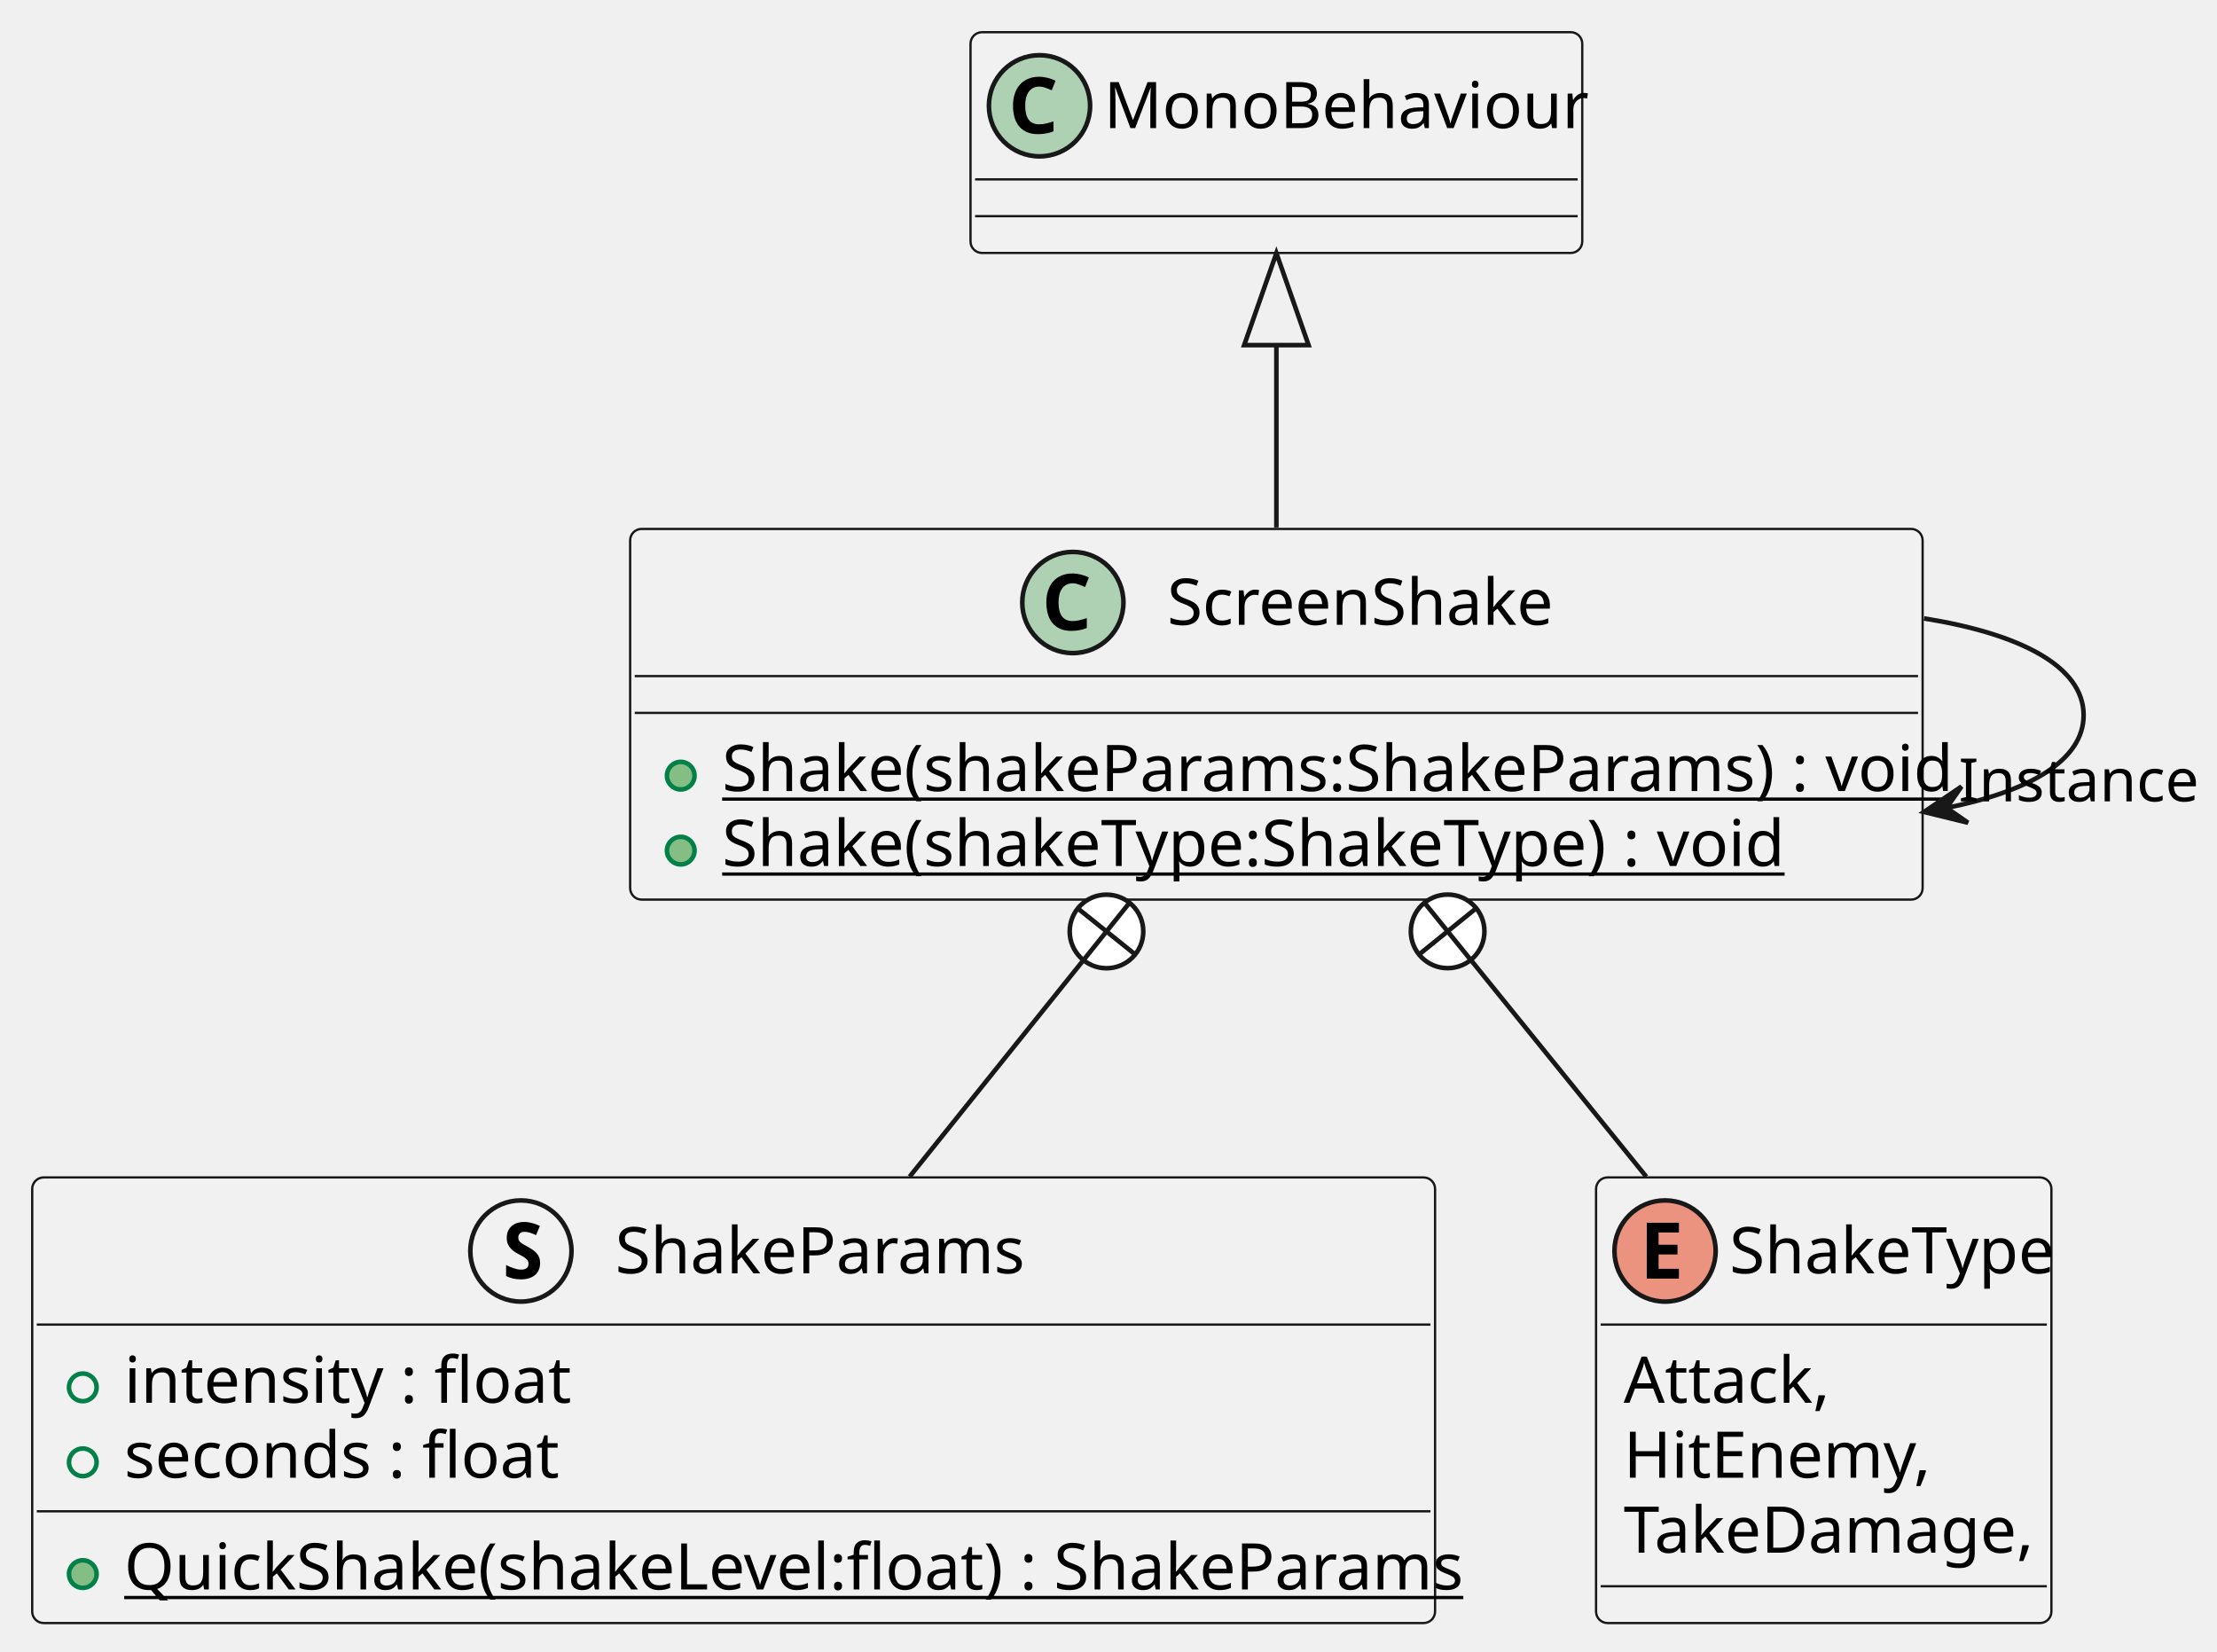
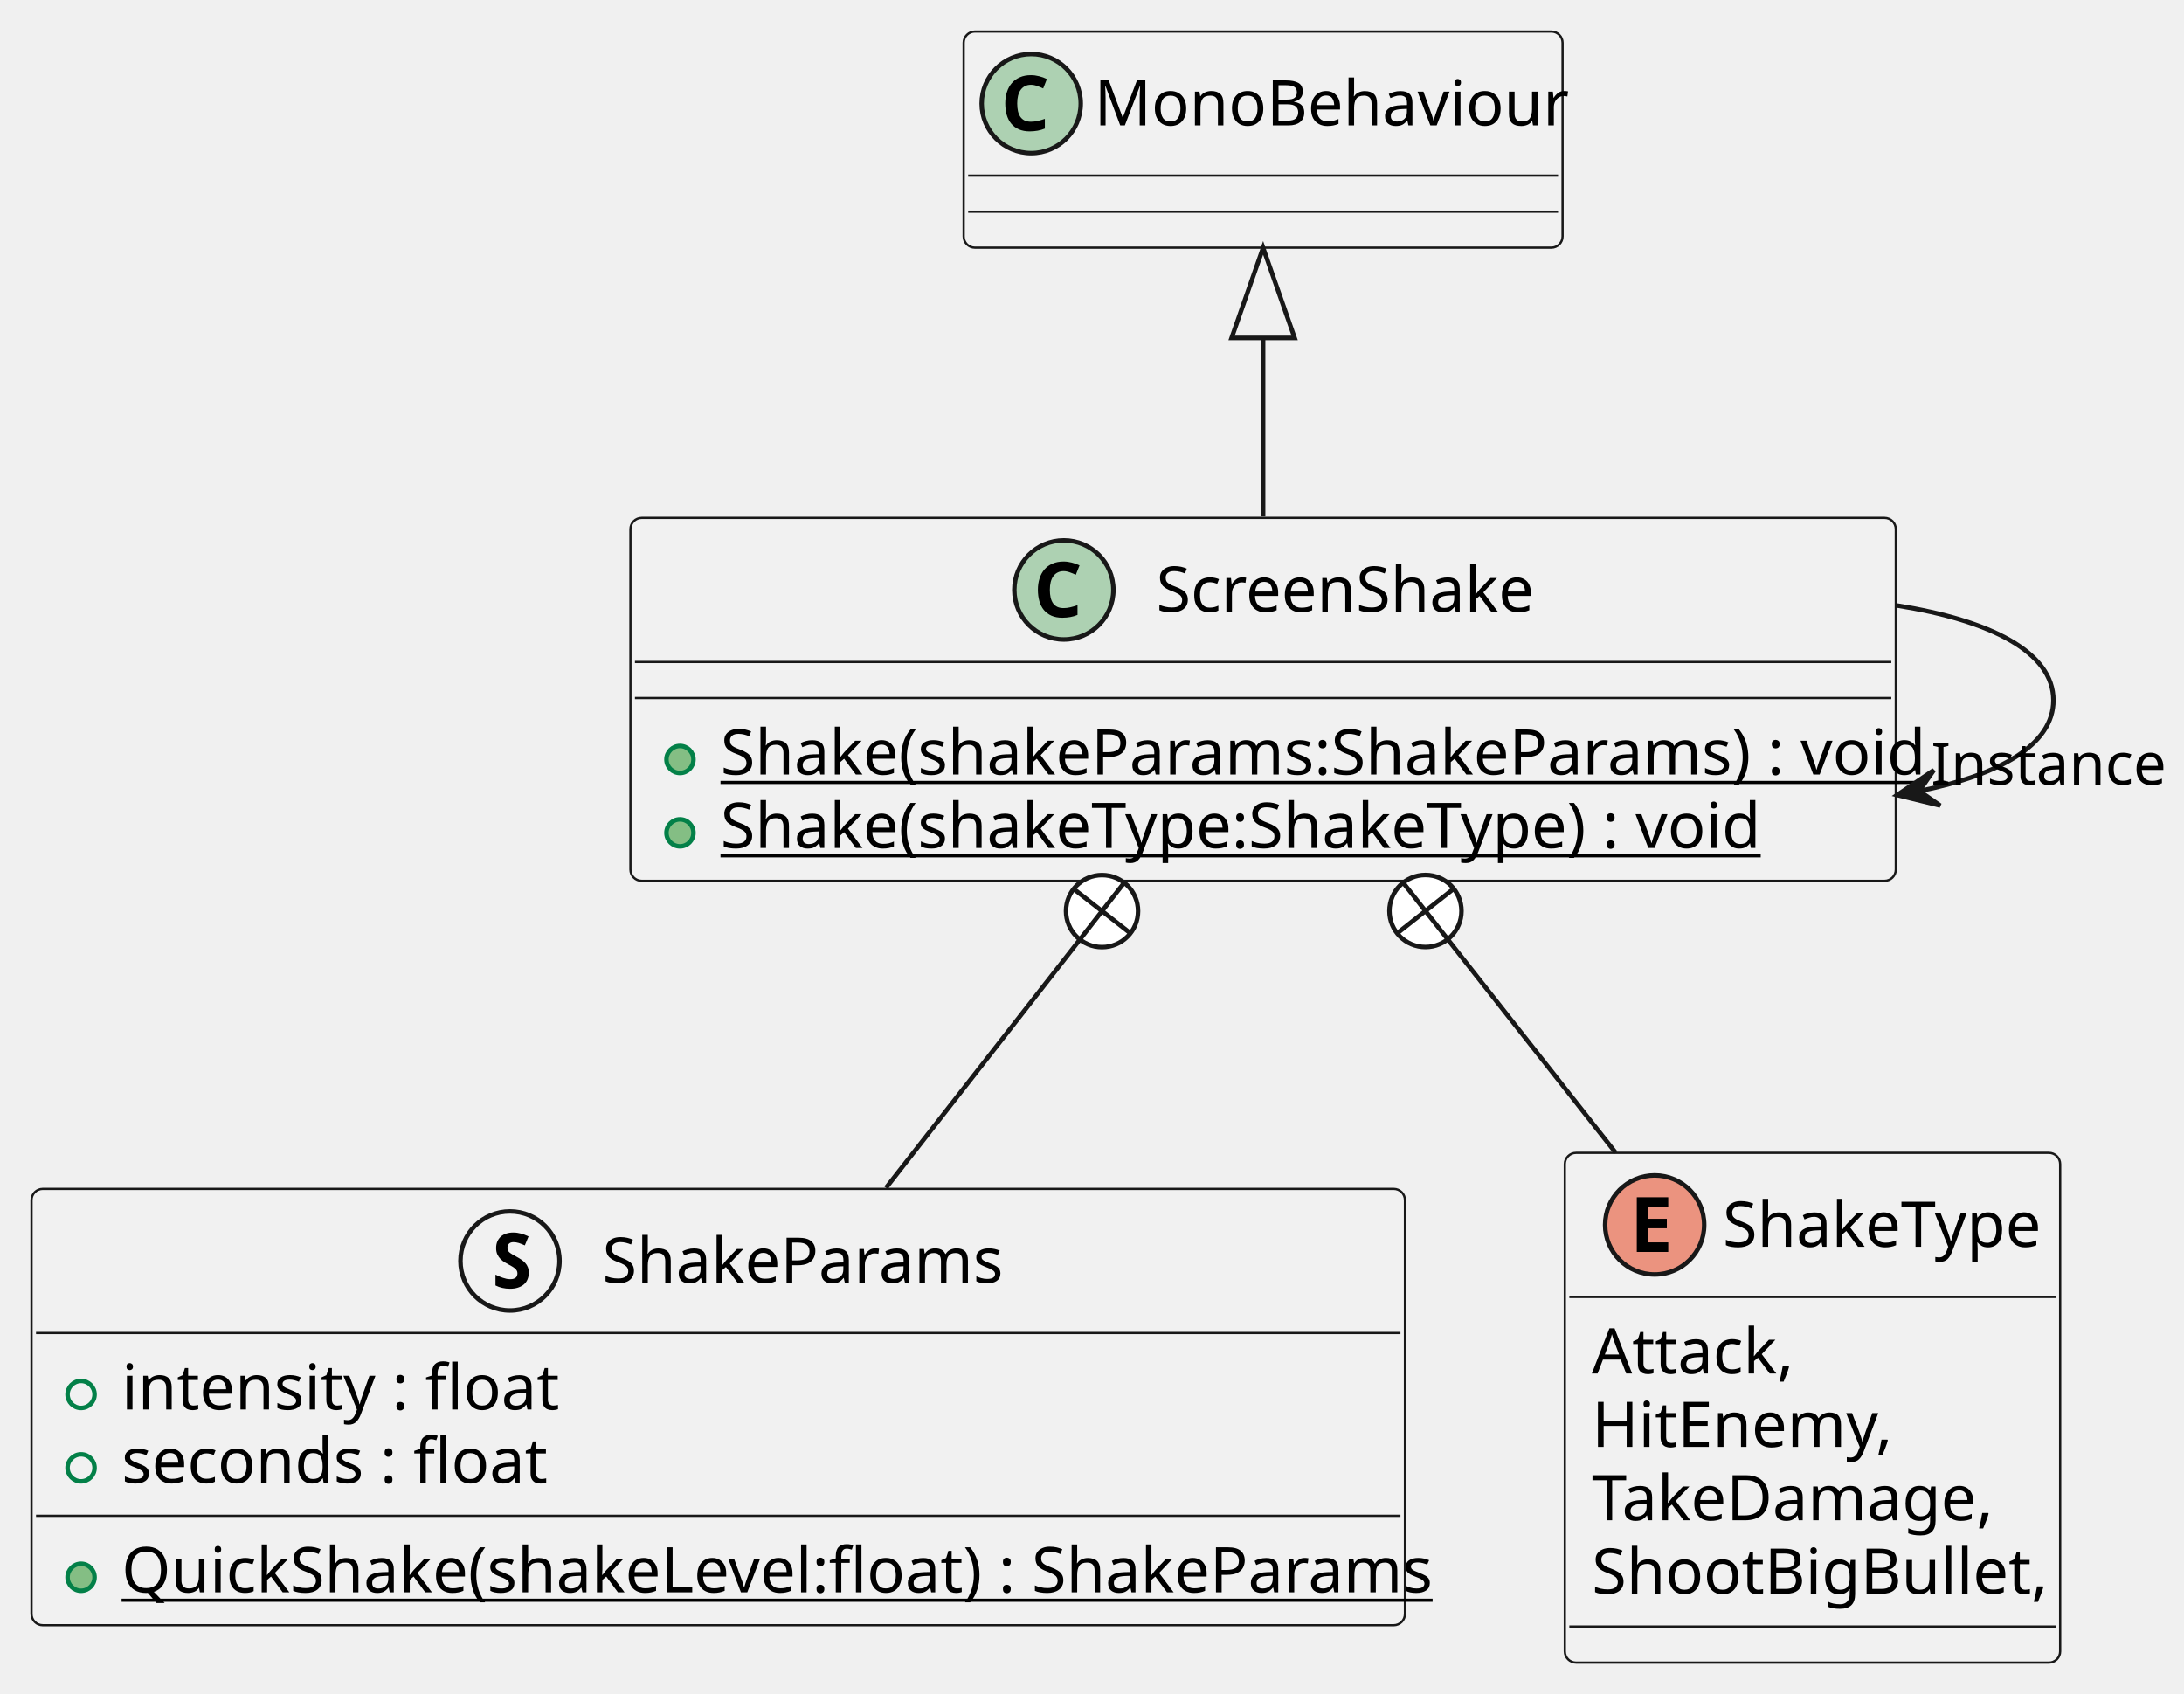
- <svg xmlns="http://www.w3.org/2000/svg" contentStyleType="text/css" height="359px" preserveAspectRatio="none" style="width:482px;height:359px;background:#FFFFFF;" version="1.1" viewBox="0 0 482 359" width="482px" zoomAndPan="magnify">
+ <svg xmlns="http://www.w3.org/2000/svg" contentStyleType="text/css" height="376px" preserveAspectRatio="none" style="width:485px;height:376px;background:#FFFFFF;" version="1.1" viewBox="0 0 485 376" width="485px" zoomAndPan="magnify">
  <defs />
  <g>
    <g id="elem_ScreenShake">
-       <rect codeLine="1" fill="#F1F1F1" height="80.594" id="ScreenShake" rx="2.5" ry="2.5" style="stroke:#181818;stroke-width:0.5;" width="281" x="137" y="115" />
-       <ellipse cx="233.25" cy="131" fill="#ADD1B2" rx="11" ry="11" style="stroke:#181818;stroke-width:1.0;" />
-       <path d="M233.188,126.828 Q232.438,126.828 231.875,127.125 Q231.312,127.406 230.922,127.938 Q230.531,128.469 230.328,129.25 Q230.141,130.016 230.141,130.969 Q230.141,131.938 230.312,132.703 Q230.5,133.453 230.859,133.969 Q231.234,134.484 231.812,134.766 Q232.391,135.031 233.188,135.031 Q233.922,135.031 234.656,134.859 Q235.406,134.688 236.281,134.391 L236.281,136.547 Q235.875,136.703 235.484,136.828 Q235.094,136.938 234.688,137.016 Q234.281,137.094 233.859,137.125 Q233.438,137.172 232.938,137.172 Q231.531,137.172 230.5,136.719 Q229.484,136.266 228.812,135.453 Q228.141,134.641 227.812,133.5 Q227.484,132.344 227.484,130.953 Q227.484,129.578 227.859,128.422 Q228.234,127.266 228.953,126.438 Q229.672,125.609 230.734,125.156 Q231.797,124.688 233.188,124.688 Q234.094,124.688 235,124.922 Q235.906,125.141 236.734,125.547 L235.906,127.641 Q235.219,127.312 234.531,127.078 Q233.844,126.828 233.188,126.828 Z " fill="#000000" />
-       <text fill="#000000" font-family="sans-serif" font-size="14" lengthAdjust="spacing" textLength="80" x="253.75" y="135.847">ScreenShake</text>
-       <line style="stroke:#181818;stroke-width:0.5;" x1="138" x2="417" y1="147" y2="147" />
-       <line style="stroke:#181818;stroke-width:0.5;" x1="138" x2="417" y1="155" y2="155" />
-       <ellipse cx="148" cy="168.648" fill="#84BE84" rx="3" ry="3" style="stroke:#038048;stroke-width:1.0;" />
-       <text fill="#000000" font-family="sans-serif" font-size="14" lengthAdjust="spacing" text-decoration="underline" textLength="255" x="157" y="171.995">Shake(shakeParams:ShakeParams) : void</text>
-       <ellipse cx="148" cy="184.945" fill="#84BE84" rx="3" ry="3" style="stroke:#038048;stroke-width:1.0;" />
-       <text fill="#000000" font-family="sans-serif" font-size="14" lengthAdjust="spacing" text-decoration="underline" textLength="221" x="157" y="188.292">Shake(shakeType:ShakeType) : void</text>
+       <rect codeLine="1" fill="#F1F1F1" height="80.594" id="ScreenShake" rx="2.5" ry="2.5" style="stroke:#181818;stroke-width:0.5;" width="281" x="140" y="115" />
+       <ellipse cx="236.25" cy="131" fill="#ADD1B2" rx="11" ry="11" style="stroke:#181818;stroke-width:1.0;" />
+       <path d="M236.188,126.828 Q235.438,126.828 234.875,127.125 Q234.312,127.406 233.922,127.938 Q233.531,128.469 233.328,129.25 Q233.141,130.016 233.141,130.969 Q233.141,131.938 233.312,132.703 Q233.5,133.453 233.859,133.969 Q234.234,134.484 234.812,134.766 Q235.391,135.031 236.188,135.031 Q236.922,135.031 237.656,134.859 Q238.406,134.688 239.281,134.391 L239.281,136.547 Q238.875,136.703 238.484,136.828 Q238.094,136.938 237.688,137.016 Q237.281,137.094 236.859,137.125 Q236.438,137.172 235.938,137.172 Q234.531,137.172 233.5,136.719 Q232.484,136.266 231.812,135.453 Q231.141,134.641 230.812,133.5 Q230.484,132.344 230.484,130.953 Q230.484,129.578 230.859,128.422 Q231.234,127.266 231.953,126.438 Q232.672,125.609 233.734,125.156 Q234.797,124.688 236.188,124.688 Q237.094,124.688 238,124.922 Q238.906,125.141 239.734,125.547 L238.906,127.641 Q238.219,127.312 237.531,127.078 Q236.844,126.828 236.188,126.828 Z " fill="#000000" />
+       <text fill="#000000" font-family="sans-serif" font-size="14" lengthAdjust="spacing" textLength="80" x="256.75" y="135.847">ScreenShake</text>
+       <line style="stroke:#181818;stroke-width:0.5;" x1="141" x2="420" y1="147" y2="147" />
+       <line style="stroke:#181818;stroke-width:0.5;" x1="141" x2="420" y1="155" y2="155" />
+       <ellipse cx="151" cy="168.648" fill="#84BE84" rx="3" ry="3" style="stroke:#038048;stroke-width:1.0;" />
+       <text fill="#000000" font-family="sans-serif" font-size="14" lengthAdjust="spacing" text-decoration="underline" textLength="255" x="160" y="171.995">Shake(shakeParams:ShakeParams) : void</text>
+       <ellipse cx="151" cy="184.945" fill="#84BE84" rx="3" ry="3" style="stroke:#038048;stroke-width:1.0;" />
+       <text fill="#000000" font-family="sans-serif" font-size="14" lengthAdjust="spacing" text-decoration="underline" textLength="221" x="160" y="188.292">Shake(shakeType:ShakeType) : void</text>
    </g>
    <g id="elem_ShakeParams">
-       <rect codeLine="5" fill="#F1F1F1" height="96.891" id="ShakeParams" rx="2.5" ry="2.5" style="stroke:#181818;stroke-width:0.5;" width="305" x="7" y="256" />
-       <ellipse cx="113.25" cy="272" fill="#F1F1F1" rx="11" ry="11" style="stroke:#181818;stroke-width:1.0;" />
-       <path d="M117.422,274.625 Q117.422,275.438 117.141,276.094 Q116.875,276.75 116.328,277.219 Q115.797,277.672 115.016,277.922 Q114.25,278.172 113.25,278.172 Q112.359,278.172 111.547,277.984 Q110.734,277.797 110.031,277.438 L110.031,275.047 Q110.422,275.234 110.828,275.422 Q111.25,275.594 111.656,275.734 Q112.078,275.875 112.5,275.969 Q112.922,276.047 113.328,276.047 Q113.75,276.047 114.047,275.953 Q114.359,275.844 114.547,275.688 Q114.734,275.516 114.812,275.281 Q114.906,275.031 114.906,274.75 Q114.906,274.406 114.766,274.156 Q114.625,273.891 114.359,273.672 Q114.094,273.438 113.719,273.219 Q113.359,273 112.906,272.766 Q112.516,272.562 112.047,272.281 Q111.578,272 111.156,271.578 Q110.734,271.156 110.453,270.562 Q110.172,269.969 110.172,269.141 Q110.172,268.328 110.438,267.688 Q110.719,267.047 111.203,266.609 Q111.703,266.156 112.406,265.922 Q113.125,265.688 114,265.688 Q114.453,265.688 114.859,265.75 Q115.281,265.812 115.688,265.922 Q116.109,266.016 116.516,266.188 Q116.938,266.344 117.375,266.547 L116.547,268.547 Q116.172,268.375 115.844,268.25 Q115.531,268.109 115.219,268.016 Q114.906,267.922 114.609,267.875 Q114.328,267.828 114.016,267.828 Q113.375,267.828 113.031,268.172 Q112.688,268.516 112.688,269.094 Q112.688,269.406 112.781,269.641 Q112.891,269.875 113.109,270.078 Q113.344,270.281 113.703,270.5 Q114.078,270.719 114.594,271 Q115.203,271.328 115.719,271.672 Q116.25,272.016 116.625,272.438 Q117.016,272.859 117.219,273.391 Q117.422,273.922 117.422,274.625 Z " fill="#000000" />
-       <text fill="#000000" font-family="sans-serif" font-size="14" lengthAdjust="spacing" textLength="84" x="133.75" y="276.847">ShakeParams</text>
-       <line style="stroke:#181818;stroke-width:0.5;" x1="8" x2="311" y1="288" y2="288" />
-       <ellipse cx="18" cy="301.648" fill="none" rx="3" ry="3" style="stroke:#038048;stroke-width:1.0;" />
-       <text fill="#000000" font-family="sans-serif" font-size="14" lengthAdjust="spacing" textLength="96" x="27" y="304.995">intensity : float</text>
-       <ellipse cx="18" cy="317.945" fill="none" rx="3" ry="3" style="stroke:#038048;stroke-width:1.0;" />
-       <text fill="#000000" font-family="sans-serif" font-size="14" lengthAdjust="spacing" textLength="91" x="27" y="321.292">seconds : float</text>
-       <line style="stroke:#181818;stroke-width:0.5;" x1="8" x2="311" y1="328.594" y2="328.594" />
-       <ellipse cx="18" cy="342.242" fill="#84BE84" rx="3" ry="3" style="stroke:#038048;stroke-width:1.0;" />
-       <text fill="#000000" font-family="sans-serif" font-size="14" lengthAdjust="spacing" text-decoration="underline" textLength="279" x="27" y="345.589">QuickShake(shakeLevel:float) : ShakeParams</text>
+       <rect codeLine="5" fill="#F1F1F1" height="96.891" id="ShakeParams" rx="2.5" ry="2.5" style="stroke:#181818;stroke-width:0.5;" width="305" x="7" y="264" />
+       <ellipse cx="113.25" cy="280" fill="#F1F1F1" rx="11" ry="11" style="stroke:#181818;stroke-width:1.0;" />
+       <path d="M117.422,282.625 Q117.422,283.438 117.141,284.094 Q116.875,284.75 116.328,285.219 Q115.797,285.672 115.016,285.922 Q114.25,286.172 113.25,286.172 Q112.359,286.172 111.547,285.984 Q110.734,285.797 110.031,285.438 L110.031,283.047 Q110.422,283.234 110.828,283.422 Q111.25,283.594 111.656,283.734 Q112.078,283.875 112.5,283.969 Q112.922,284.047 113.328,284.047 Q113.75,284.047 114.047,283.953 Q114.359,283.844 114.547,283.688 Q114.734,283.516 114.812,283.281 Q114.906,283.031 114.906,282.75 Q114.906,282.406 114.766,282.156 Q114.625,281.891 114.359,281.672 Q114.094,281.438 113.719,281.219 Q113.359,281 112.906,280.766 Q112.516,280.562 112.047,280.281 Q111.578,280 111.156,279.578 Q110.734,279.156 110.453,278.562 Q110.172,277.969 110.172,277.141 Q110.172,276.328 110.438,275.688 Q110.719,275.047 111.203,274.609 Q111.703,274.156 112.406,273.922 Q113.125,273.688 114,273.688 Q114.453,273.688 114.859,273.75 Q115.281,273.812 115.688,273.922 Q116.109,274.016 116.516,274.188 Q116.938,274.344 117.375,274.547 L116.547,276.547 Q116.172,276.375 115.844,276.25 Q115.531,276.109 115.219,276.016 Q114.906,275.922 114.609,275.875 Q114.328,275.828 114.016,275.828 Q113.375,275.828 113.031,276.172 Q112.688,276.516 112.688,277.094 Q112.688,277.406 112.781,277.641 Q112.891,277.875 113.109,278.078 Q113.344,278.281 113.703,278.5 Q114.078,278.719 114.594,279 Q115.203,279.328 115.719,279.672 Q116.25,280.016 116.625,280.438 Q117.016,280.859 117.219,281.391 Q117.422,281.922 117.422,282.625 Z " fill="#000000" />
+       <text fill="#000000" font-family="sans-serif" font-size="14" lengthAdjust="spacing" textLength="84" x="133.75" y="284.847">ShakeParams</text>
+       <line style="stroke:#181818;stroke-width:0.5;" x1="8" x2="311" y1="296" y2="296" />
+       <ellipse cx="18" cy="309.648" fill="none" rx="3" ry="3" style="stroke:#038048;stroke-width:1.0;" />
+       <text fill="#000000" font-family="sans-serif" font-size="14" lengthAdjust="spacing" textLength="96" x="27" y="312.995">intensity : float</text>
+       <ellipse cx="18" cy="325.945" fill="none" rx="3" ry="3" style="stroke:#038048;stroke-width:1.0;" />
+       <text fill="#000000" font-family="sans-serif" font-size="14" lengthAdjust="spacing" textLength="91" x="27" y="329.292">seconds : float</text>
+       <line style="stroke:#181818;stroke-width:0.5;" x1="8" x2="311" y1="336.594" y2="336.594" />
+       <ellipse cx="18" cy="350.242" fill="#84BE84" rx="3" ry="3" style="stroke:#038048;stroke-width:1.0;" />
+       <text fill="#000000" font-family="sans-serif" font-size="14" lengthAdjust="spacing" text-decoration="underline" textLength="279" x="27" y="353.589">QuickShake(shakeLevel:float) : ShakeParams</text>
    </g>
    <g id="elem_ShakeType">
-       <rect codeLine="10" fill="#F1F1F1" height="96.891" id="ShakeType" rx="2.5" ry="2.5" style="stroke:#181818;stroke-width:0.5;" width="99" x="347" y="256" />
-       <ellipse cx="362" cy="272" fill="#EB937F" rx="11" ry="11" style="stroke:#181818;stroke-width:1.0;" />
-       <path d="M365.016,278 L358.031,278 L358.031,265.859 L365.016,265.859 L365.016,267.969 L360.594,267.969 L360.594,270.641 L364.703,270.641 L364.703,272.75 L360.594,272.75 L360.594,275.875 L365.016,275.875 L365.016,278 Z " fill="#000000" />
-       <text fill="#000000" font-family="sans-serif" font-size="14" lengthAdjust="spacing" textLength="67" x="376" y="276.847">ShakeType</text>
-       <line style="stroke:#181818;stroke-width:0.5;" x1="348" x2="445" y1="288" y2="288" />
-       <text fill="#000000" font-family="sans-serif" font-size="14" lengthAdjust="spacing" textLength="43" x="353" y="304.995">Attack,</text>
-       <text fill="#000000" font-family="sans-serif" font-size="14" lengthAdjust="spacing" textLength="66" x="353" y="321.292">HitEnemy,</text>
-       <text fill="#000000" font-family="sans-serif" font-size="14" lengthAdjust="spacing" textLength="85" x="353" y="337.589">TakeDamage,</text>
-       <line style="stroke:#181818;stroke-width:0.5;" x1="348" x2="445" y1="344.891" y2="344.891" />
+       <rect codeLine="10" fill="#F1F1F1" height="113.188" id="ShakeType" rx="2.5" ry="2.5" style="stroke:#181818;stroke-width:0.5;" width="110" x="347.5" y="256" />
+       <ellipse cx="367.45" cy="272" fill="#EB937F" rx="11" ry="11" style="stroke:#181818;stroke-width:1.0;" />
+       <path d="M370.466,278 L363.481,278 L363.481,265.859 L370.466,265.859 L370.466,267.969 L366.044,267.969 L366.044,270.641 L370.153,270.641 L370.153,272.75 L366.044,272.75 L366.044,275.875 L370.466,275.875 L370.466,278 Z " fill="#000000" />
+       <text fill="#000000" font-family="sans-serif" font-size="14" lengthAdjust="spacing" textLength="67" x="382.55" y="276.847">ShakeType</text>
+       <line style="stroke:#181818;stroke-width:0.5;" x1="348.5" x2="456.5" y1="288" y2="288" />
+       <text fill="#000000" font-family="sans-serif" font-size="14" lengthAdjust="spacing" textLength="43" x="353.5" y="304.995">Attack,</text>
+       <text fill="#000000" font-family="sans-serif" font-size="14" lengthAdjust="spacing" textLength="66" x="353.5" y="321.292">HitEnemy,</text>
+       <text fill="#000000" font-family="sans-serif" font-size="14" lengthAdjust="spacing" textLength="85" x="353.5" y="337.589">TakeDamage,</text>
+       <text fill="#000000" font-family="sans-serif" font-size="14" lengthAdjust="spacing" textLength="98" x="353.5" y="353.886">ShootBigBullet,</text>
+       <line style="stroke:#181818;stroke-width:0.5;" x1="348.5" x2="456.5" y1="361.188" y2="361.188" />
    </g>
    <g id="elem_MonoBehaviour">
-       <rect fill="#F1F1F1" height="48" id="MonoBehaviour" rx="2.5" ry="2.5" style="stroke:#181818;stroke-width:0.5;" width="133" x="211" y="7" />
-       <ellipse cx="226" cy="23" fill="#ADD1B2" rx="11" ry="11" style="stroke:#181818;stroke-width:1.0;" />
-       <path d="M225.938,18.828 Q225.188,18.828 224.625,19.125 Q224.062,19.406 223.672,19.938 Q223.281,20.469 223.078,21.25 Q222.891,22.016 222.891,22.969 Q222.891,23.938 223.062,24.703 Q223.25,25.453 223.609,25.969 Q223.984,26.484 224.562,26.766 Q225.141,27.031 225.938,27.031 Q226.672,27.031 227.406,26.859 Q228.156,26.688 229.031,26.391 L229.031,28.547 Q228.625,28.703 228.234,28.828 Q227.844,28.938 227.438,29.016 Q227.031,29.094 226.609,29.125 Q226.188,29.172 225.688,29.172 Q224.281,29.172 223.25,28.719 Q222.234,28.266 221.562,27.453 Q220.891,26.641 220.562,25.5 Q220.234,24.344 220.234,22.953 Q220.234,21.578 220.609,20.422 Q220.984,19.266 221.703,18.438 Q222.422,17.609 223.484,17.156 Q224.547,16.688 225.938,16.688 Q226.844,16.688 227.75,16.922 Q228.656,17.141 229.484,17.547 L228.656,19.641 Q227.969,19.312 227.281,19.078 Q226.594,18.828 225.938,18.828 Z " fill="#000000" />
-       <text fill="#000000" font-family="sans-serif" font-size="14" lengthAdjust="spacing" textLength="101" x="240" y="27.847">MonoBehaviour</text>
-       <line style="stroke:#181818;stroke-width:0.5;" x1="212" x2="343" y1="39" y2="39" />
-       <line style="stroke:#181818;stroke-width:0.5;" x1="212" x2="343" y1="47" y2="47" />
+       <rect fill="#F1F1F1" height="48" id="MonoBehaviour" rx="2.5" ry="2.5" style="stroke:#181818;stroke-width:0.5;" width="133" x="214" y="7" />
+       <ellipse cx="229" cy="23" fill="#ADD1B2" rx="11" ry="11" style="stroke:#181818;stroke-width:1.0;" />
+       <path d="M228.938,18.828 Q228.188,18.828 227.625,19.125 Q227.062,19.406 226.672,19.938 Q226.281,20.469 226.078,21.25 Q225.891,22.016 225.891,22.969 Q225.891,23.938 226.062,24.703 Q226.25,25.453 226.609,25.969 Q226.984,26.484 227.562,26.766 Q228.141,27.031 228.938,27.031 Q229.672,27.031 230.406,26.859 Q231.156,26.688 232.031,26.391 L232.031,28.547 Q231.625,28.703 231.234,28.828 Q230.844,28.938 230.438,29.016 Q230.031,29.094 229.609,29.125 Q229.188,29.172 228.688,29.172 Q227.281,29.172 226.25,28.719 Q225.234,28.266 224.562,27.453 Q223.891,26.641 223.562,25.5 Q223.234,24.344 223.234,22.953 Q223.234,21.578 223.609,20.422 Q223.984,19.266 224.703,18.438 Q225.422,17.609 226.484,17.156 Q227.547,16.688 228.938,16.688 Q229.844,16.688 230.75,16.922 Q231.656,17.141 232.484,17.547 L231.656,19.641 Q230.969,19.312 230.281,19.078 Q229.594,18.828 228.938,18.828 Z " fill="#000000" />
+       <text fill="#000000" font-family="sans-serif" font-size="14" lengthAdjust="spacing" textLength="101" x="243" y="27.847">MonoBehaviour</text>
+       <line style="stroke:#181818;stroke-width:0.5;" x1="215" x2="346" y1="39" y2="39" />
+       <line style="stroke:#181818;stroke-width:0.5;" x1="215" x2="346" y1="47" y2="47" />
    </g>
    <g id="link_MonoBehaviour_ScreenShake">
-       <path codeLine="15" d="M277.5,75.14 C277.5,88 277.5,102.04 277.5,114.69 " fill="none" id="MonoBehaviour-backto-ScreenShake" style="stroke:#181818;stroke-width:1.0;" />
-       <polygon fill="none" points="270.5,75.04,277.5,55.04,284.5,75.04,270.5,75.04" style="stroke:#181818;stroke-width:1.0;" />
+       <path codeLine="16" d="M280.5,75.14 C280.5,88 280.5,102.04 280.5,114.69 " fill="none" id="MonoBehaviour-backto-ScreenShake" style="stroke:#181818;stroke-width:1.0;" />
+       <polygon fill="none" points="273.5,75.04,280.5,55.04,287.5,75.04,273.5,75.04" style="stroke:#181818;stroke-width:1.0;" />
    </g>
    <g id="link_ScreenShake_ScreenShake">
-       <path codeLine="16" d="M418.3,134.46 C439.02,137.77 453,144.78 453,155.5 C453,165.3 441.32,172 423.49,175.6 " fill="none" id="ScreenShake-to-ScreenShake" style="stroke:#181818;stroke-width:1.0;" />
-       <polygon fill="#181818" points="418.3,176.54,427.867,178.88,423.221,175.653,426.448,171.007,418.3,176.54" style="stroke:#181818;stroke-width:1.0;" />
-       <text fill="#000000" font-family="sans-serif" font-size="13" lengthAdjust="spacing" textLength="50" x="425.813" y="174.233">Instance</text>
+       <path codeLine="17" d="M421.3,134.46 C442.02,137.77 456,144.78 456,155.5 C456,165.3 444.32,172 426.49,175.6 " fill="none" id="ScreenShake-to-ScreenShake" style="stroke:#181818;stroke-width:1.0;" />
+       <polygon fill="#181818" points="421.3,176.54,430.867,178.88,426.221,175.653,429.448,171.007,421.3,176.54" style="stroke:#181818;stroke-width:1.0;" />
+       <text fill="#000000" font-family="sans-serif" font-size="13" lengthAdjust="spacing" textLength="50" x="428.813" y="174.233">Instance</text>
    </g>
    <g id="link_ScreenShake_ShakeParams">
-       <path codeLine="17" d="M235.9,208.32 C223.49,223.79 209.94,240.66 197.76,255.84 " fill="none" id="ScreenShake-backto-ShakeParams" style="stroke:#181818;stroke-width:1.0;" />
-       <ellipse cx="240.564" cy="202.52" fill="#FFFFFF" rx="8" ry="8" style="stroke:#181818;stroke-width:1.0;" />
-       <line style="stroke:#181818;stroke-width:1.0;" x1="235.558" x2="245.57" y1="208.761" y2="196.28" />
-       <line style="stroke:#181818;stroke-width:1.0;" x1="234.324" x2="246.804" y1="197.514" y2="207.526" />
+       <path codeLine="18" d="M240.25,208.07 C226.21,226.04 210.54,246.12 196.76,263.76 " fill="none" id="ScreenShake-backto-ShakeParams" style="stroke:#181818;stroke-width:1.0;" />
+       <ellipse cx="244.729" cy="202.317" fill="#FFFFFF" rx="8" ry="8" style="stroke:#181818;stroke-width:1.0;" />
+       <line style="stroke:#181818;stroke-width:1.0;" x1="239.808" x2="249.65" y1="208.625" y2="196.01" />
+       <line style="stroke:#181818;stroke-width:1.0;" x1="238.422" x2="251.036" y1="197.396" y2="207.238" />
    </g>
    <g id="link_ScreenShake_ShakeType">
-       <path codeLine="18" d="M319.45,208.32 C331.97,223.79 345.63,240.66 357.92,255.84 " fill="none" id="ScreenShake-backto-ShakeType" style="stroke:#181818;stroke-width:1.0;" />
-       <ellipse cx="314.731" cy="202.5" fill="#FFFFFF" rx="8" ry="8" style="stroke:#181818;stroke-width:1.0;" />
-       <line style="stroke:#181818;stroke-width:1.0;" x1="319.762" x2="309.7" y1="208.72" y2="196.28" />
-       <line style="stroke:#181818;stroke-width:1.0;" x1="308.511" x2="320.951" y1="207.531" y2="197.469" />
+       <path codeLine="19" d="M321.02,207.98 C333.14,223.38 346.48,240.33 358.8,255.98 " fill="none" id="ScreenShake-backto-ShakeType" style="stroke:#181818;stroke-width:1.0;" />
+       <ellipse cx="316.551" cy="202.294" fill="#FFFFFF" rx="8" ry="8" style="stroke:#181818;stroke-width:1.0;" />
+       <line style="stroke:#181818;stroke-width:1.0;" x1="321.502" x2="311.6" y1="208.578" y2="196.01" />
+       <line style="stroke:#181818;stroke-width:1.0;" x1="310.267" x2="322.835" y1="207.245" y2="197.343" />
    </g>
  </g>
</svg>
